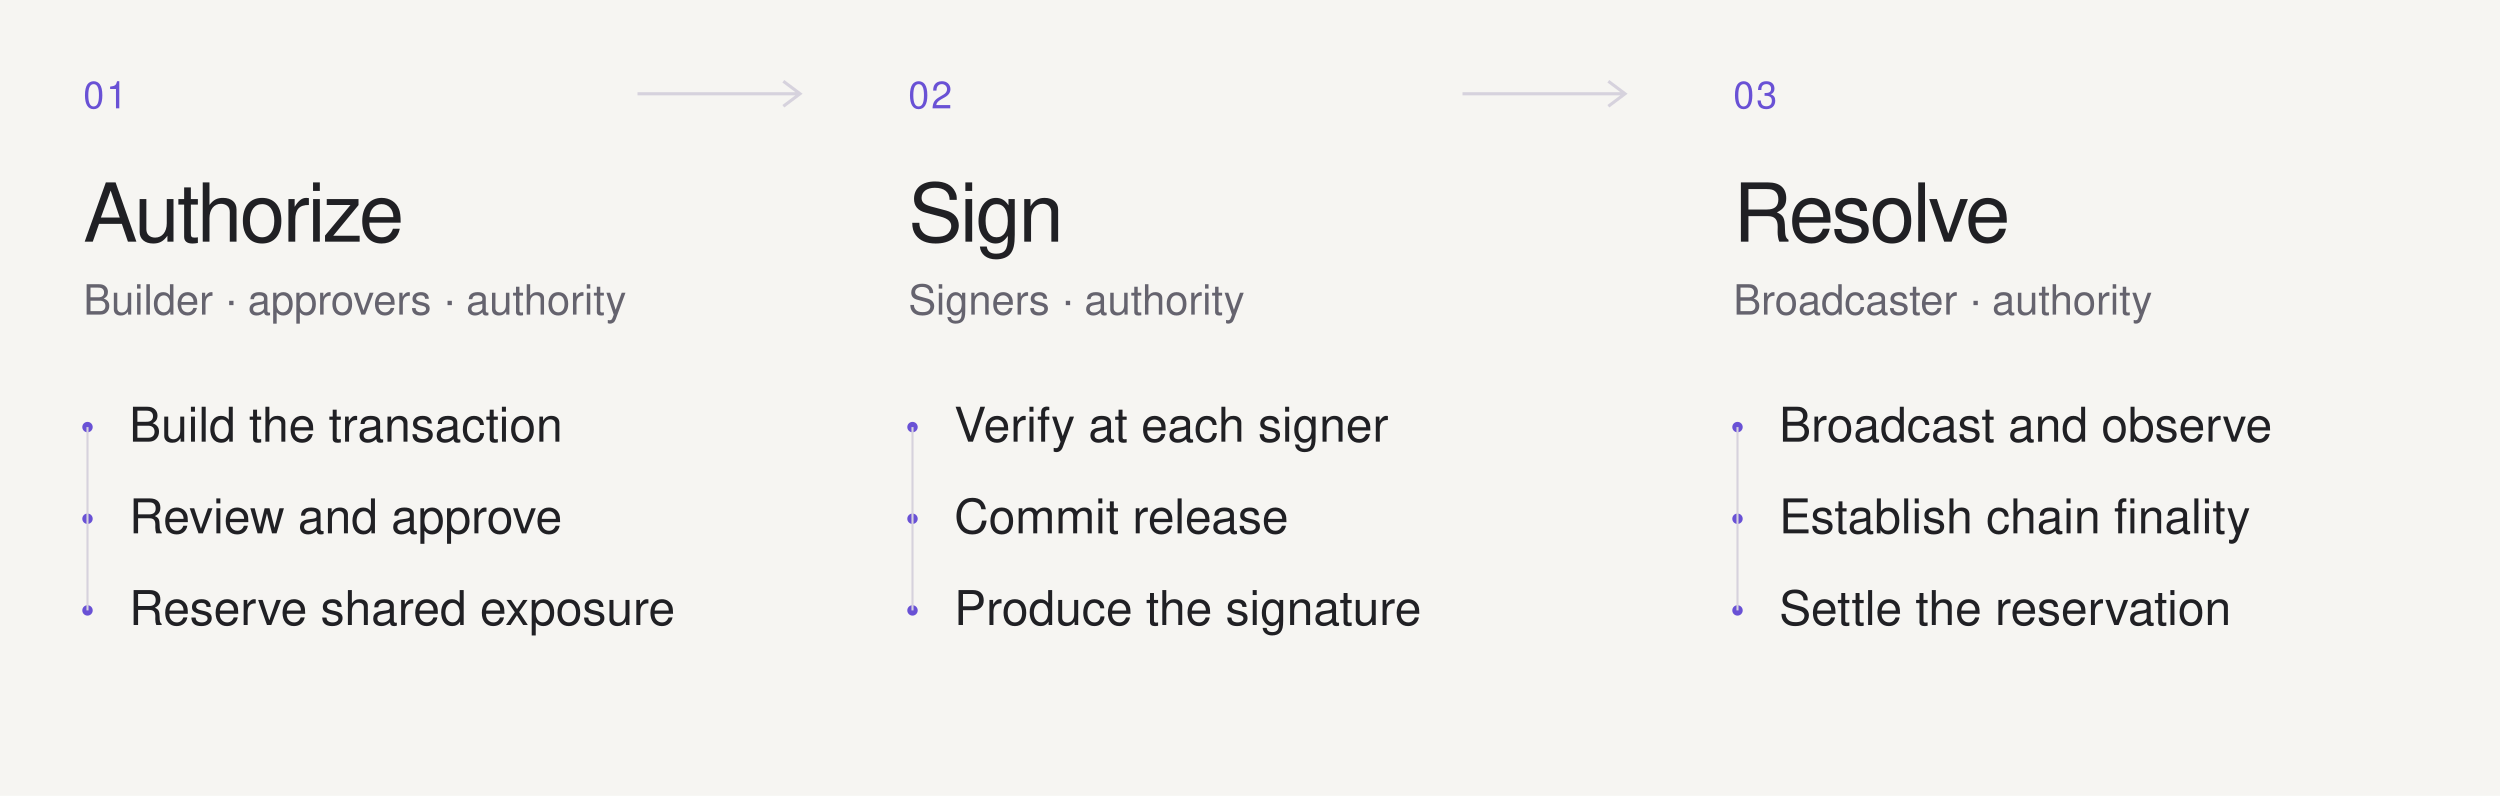
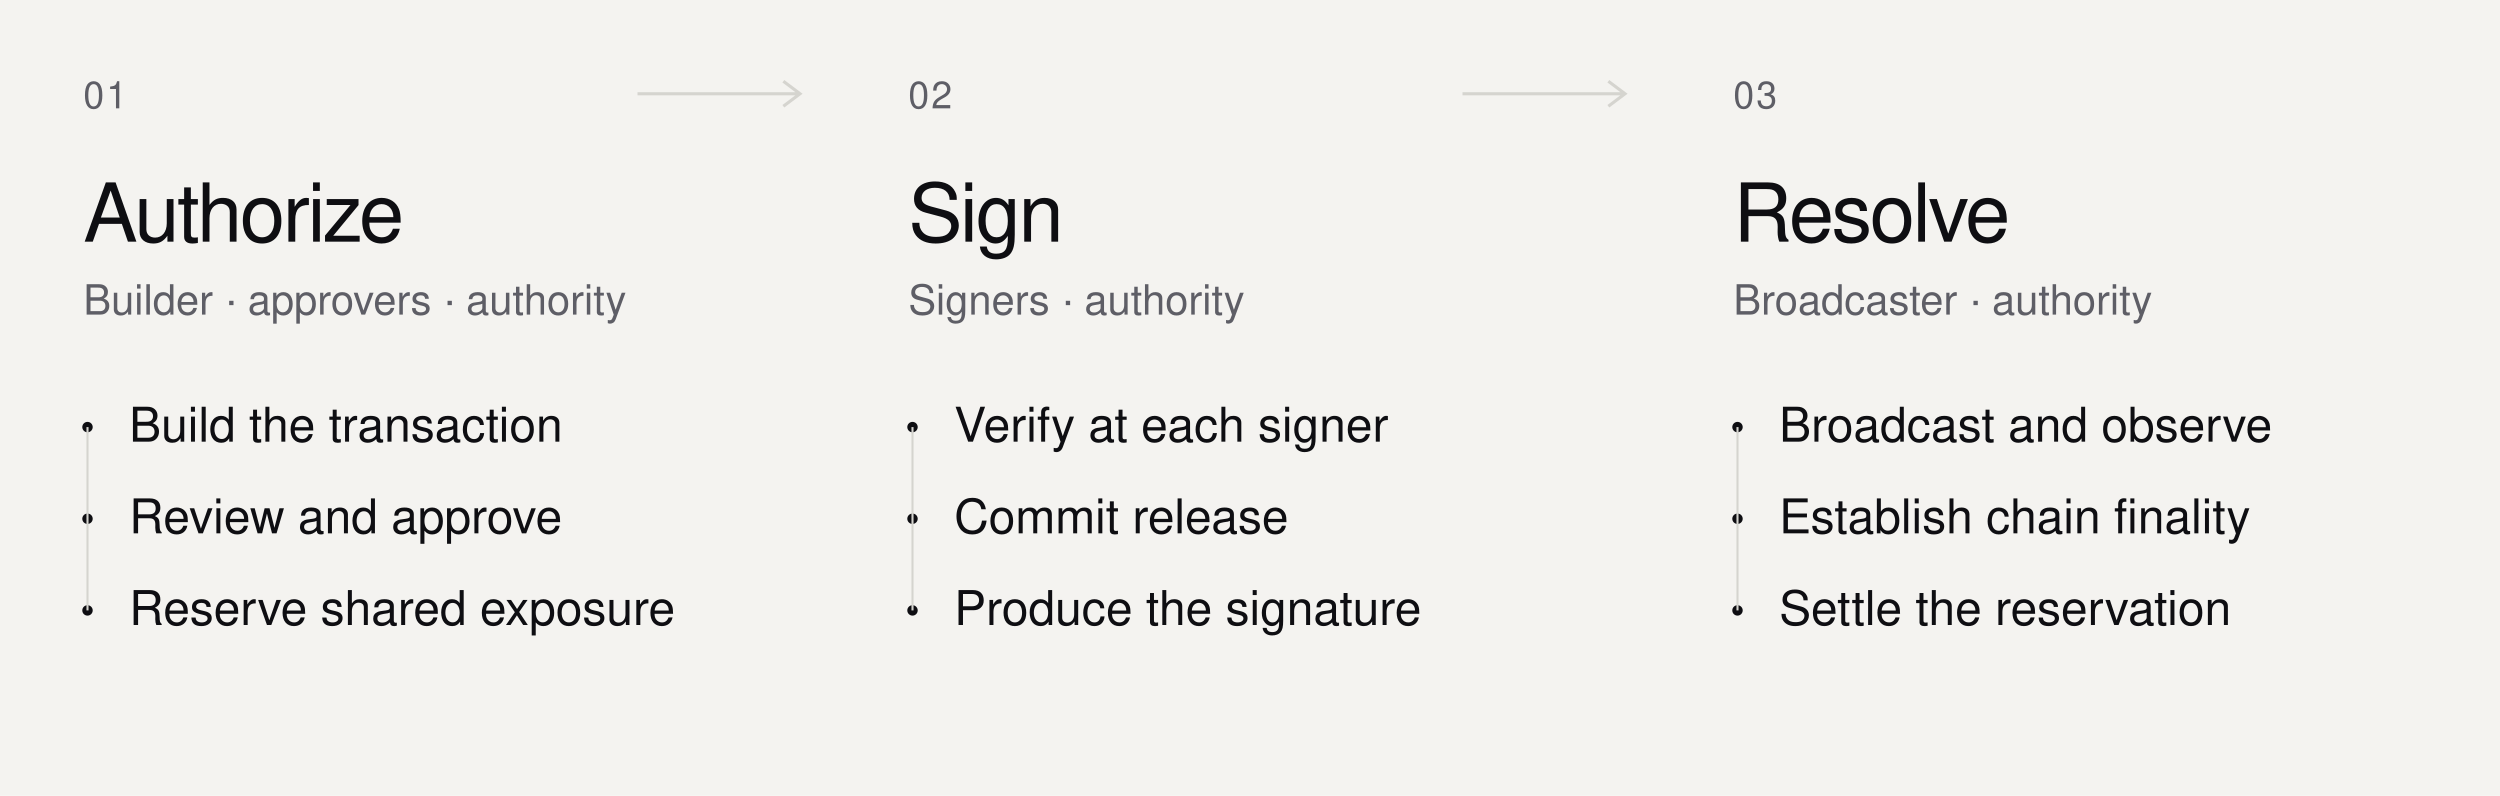
<svg xmlns="http://www.w3.org/2000/svg" width="1200" height="382" viewBox="0 0 1200 382" fill="none" role="img" aria-labelledby="title desc">
  <style>
    text { font-family: 'Helvetica Neue', Helvetica, Arial, sans-serif; }
-     .ink { fill: #202024; }
-     .muted { fill: #65636E; }
-     .accent { fill: #6951D5; }
+     .ink { fill: #0E0E12; }
+     .muted { fill: #5E5E66; }
    .mono { font-family: 'SFMono-Regular', Consolas, 'Liberation Mono', monospace; }
  </style>
-   <rect width="1200" height="382" fill="#F6F5F2" />
-   <text x="40" y="52" class="accent" font-size="18" font-weight="500" letter-spacing="1">01</text>
-   <path d="M306 45H384M376 39L384 45L376 51" stroke="#D6D2DD" stroke-width="1.5" />
+   <rect width="1200" height="382" fill="#F4F3F0" />
+   <text x="40" y="52" class="muted" font-size="18" font-weight="500" letter-spacing="1">01</text>
+   <path d="M306 45H384M376 39L384 45L376 51" stroke="#D5D4CF" stroke-width="1.5" />
  <text x="40" y="116" class="ink" font-size="39" font-weight="500" letter-spacing="-1.1">Authorize</text>
  <text x="40" y="151" class="muted" font-size="20" font-weight="400">Builder · approvers · authority</text>
  <text x="62" y="212" class="ink" font-size="23" font-weight="400">Build the transaction</text>
-   <circle cx="42" cy="205" r="2.5" fill="#6951D5" />
+   <circle cx="42" cy="205" r="2.5" fill="#0E0E12" />
  <text x="62" y="256" class="ink" font-size="23" font-weight="400">Review and approve</text>
-   <circle cx="42" cy="249" r="2.5" fill="#6951D5" />
+   <circle cx="42" cy="249" r="2.5" fill="#0E0E12" />
  <text x="62" y="300" class="ink" font-size="23" font-weight="400">Reserve shared exposure</text>
-   <circle cx="42" cy="293" r="2.5" fill="#6951D5" />
-   <path d="M42 205V293" stroke="#D6D2DD" />
-   <text x="436" y="52" class="accent" font-size="18" font-weight="500" letter-spacing="1">02</text>
-   <path d="M702 45H780M772 39L780 45L772 51" stroke="#D6D2DD" stroke-width="1.5" />
+   <circle cx="42" cy="293" r="2.5" fill="#0E0E12" />
+   <path d="M42 205V293" stroke="#D5D4CF" />
+   <text x="436" y="52" class="muted" font-size="18" font-weight="500" letter-spacing="1">02</text>
+   <path d="M702 45H780M772 39L780 45L772 51" stroke="#D5D4CF" stroke-width="1.5" />
  <text x="436" y="116" class="ink" font-size="39" font-weight="500" letter-spacing="-1.1">Sign</text>
  <text x="436" y="151" class="muted" font-size="20" font-weight="400">Signers · authority</text>
  <text x="458" y="212" class="ink" font-size="23" font-weight="400">Verify at each signer</text>
-   <circle cx="438" cy="205" r="2.5" fill="#6951D5" />
+   <circle cx="438" cy="205" r="2.5" fill="#0E0E12" />
  <text x="458" y="256" class="ink" font-size="23" font-weight="400">Commit release</text>
-   <circle cx="438" cy="249" r="2.5" fill="#6951D5" />
+   <circle cx="438" cy="249" r="2.5" fill="#0E0E12" />
  <text x="458" y="300" class="ink" font-size="23" font-weight="400">Produce the signature</text>
-   <circle cx="438" cy="293" r="2.5" fill="#6951D5" />
-   <path d="M438 205V293" stroke="#D6D2DD" />
-   <text x="832" y="52" class="accent" font-size="18" font-weight="500" letter-spacing="1">03</text>
+   <circle cx="438" cy="293" r="2.5" fill="#0E0E12" />
+   <path d="M438 205V293" stroke="#D5D4CF" />
+   <text x="832" y="52" class="muted" font-size="18" font-weight="500" letter-spacing="1">03</text>
  <text x="832" y="116" class="ink" font-size="39" font-weight="500" letter-spacing="-1.1">Resolve</text>
  <text x="832" y="151" class="muted" font-size="20" font-weight="400">Broadcaster · authority</text>
  <text x="854" y="212" class="ink" font-size="23" font-weight="400">Broadcast and observe</text>
-   <circle cx="834" cy="205" r="2.5" fill="#6951D5" />
+   <circle cx="834" cy="205" r="2.5" fill="#0E0E12" />
  <text x="854" y="256" class="ink" font-size="23" font-weight="400">Establish chain finality</text>
-   <circle cx="834" cy="249" r="2.5" fill="#6951D5" />
+   <circle cx="834" cy="249" r="2.5" fill="#0E0E12" />
  <text x="854" y="300" class="ink" font-size="23" font-weight="400">Settle the reservation</text>
-   <circle cx="834" cy="293" r="2.5" fill="#6951D5" />
-   <path d="M834 205V293" stroke="#D6D2DD" />
+   <circle cx="834" cy="293" r="2.5" fill="#0E0E12" />
+   <path d="M834 205V293" stroke="#D5D4CF" />
</svg>
